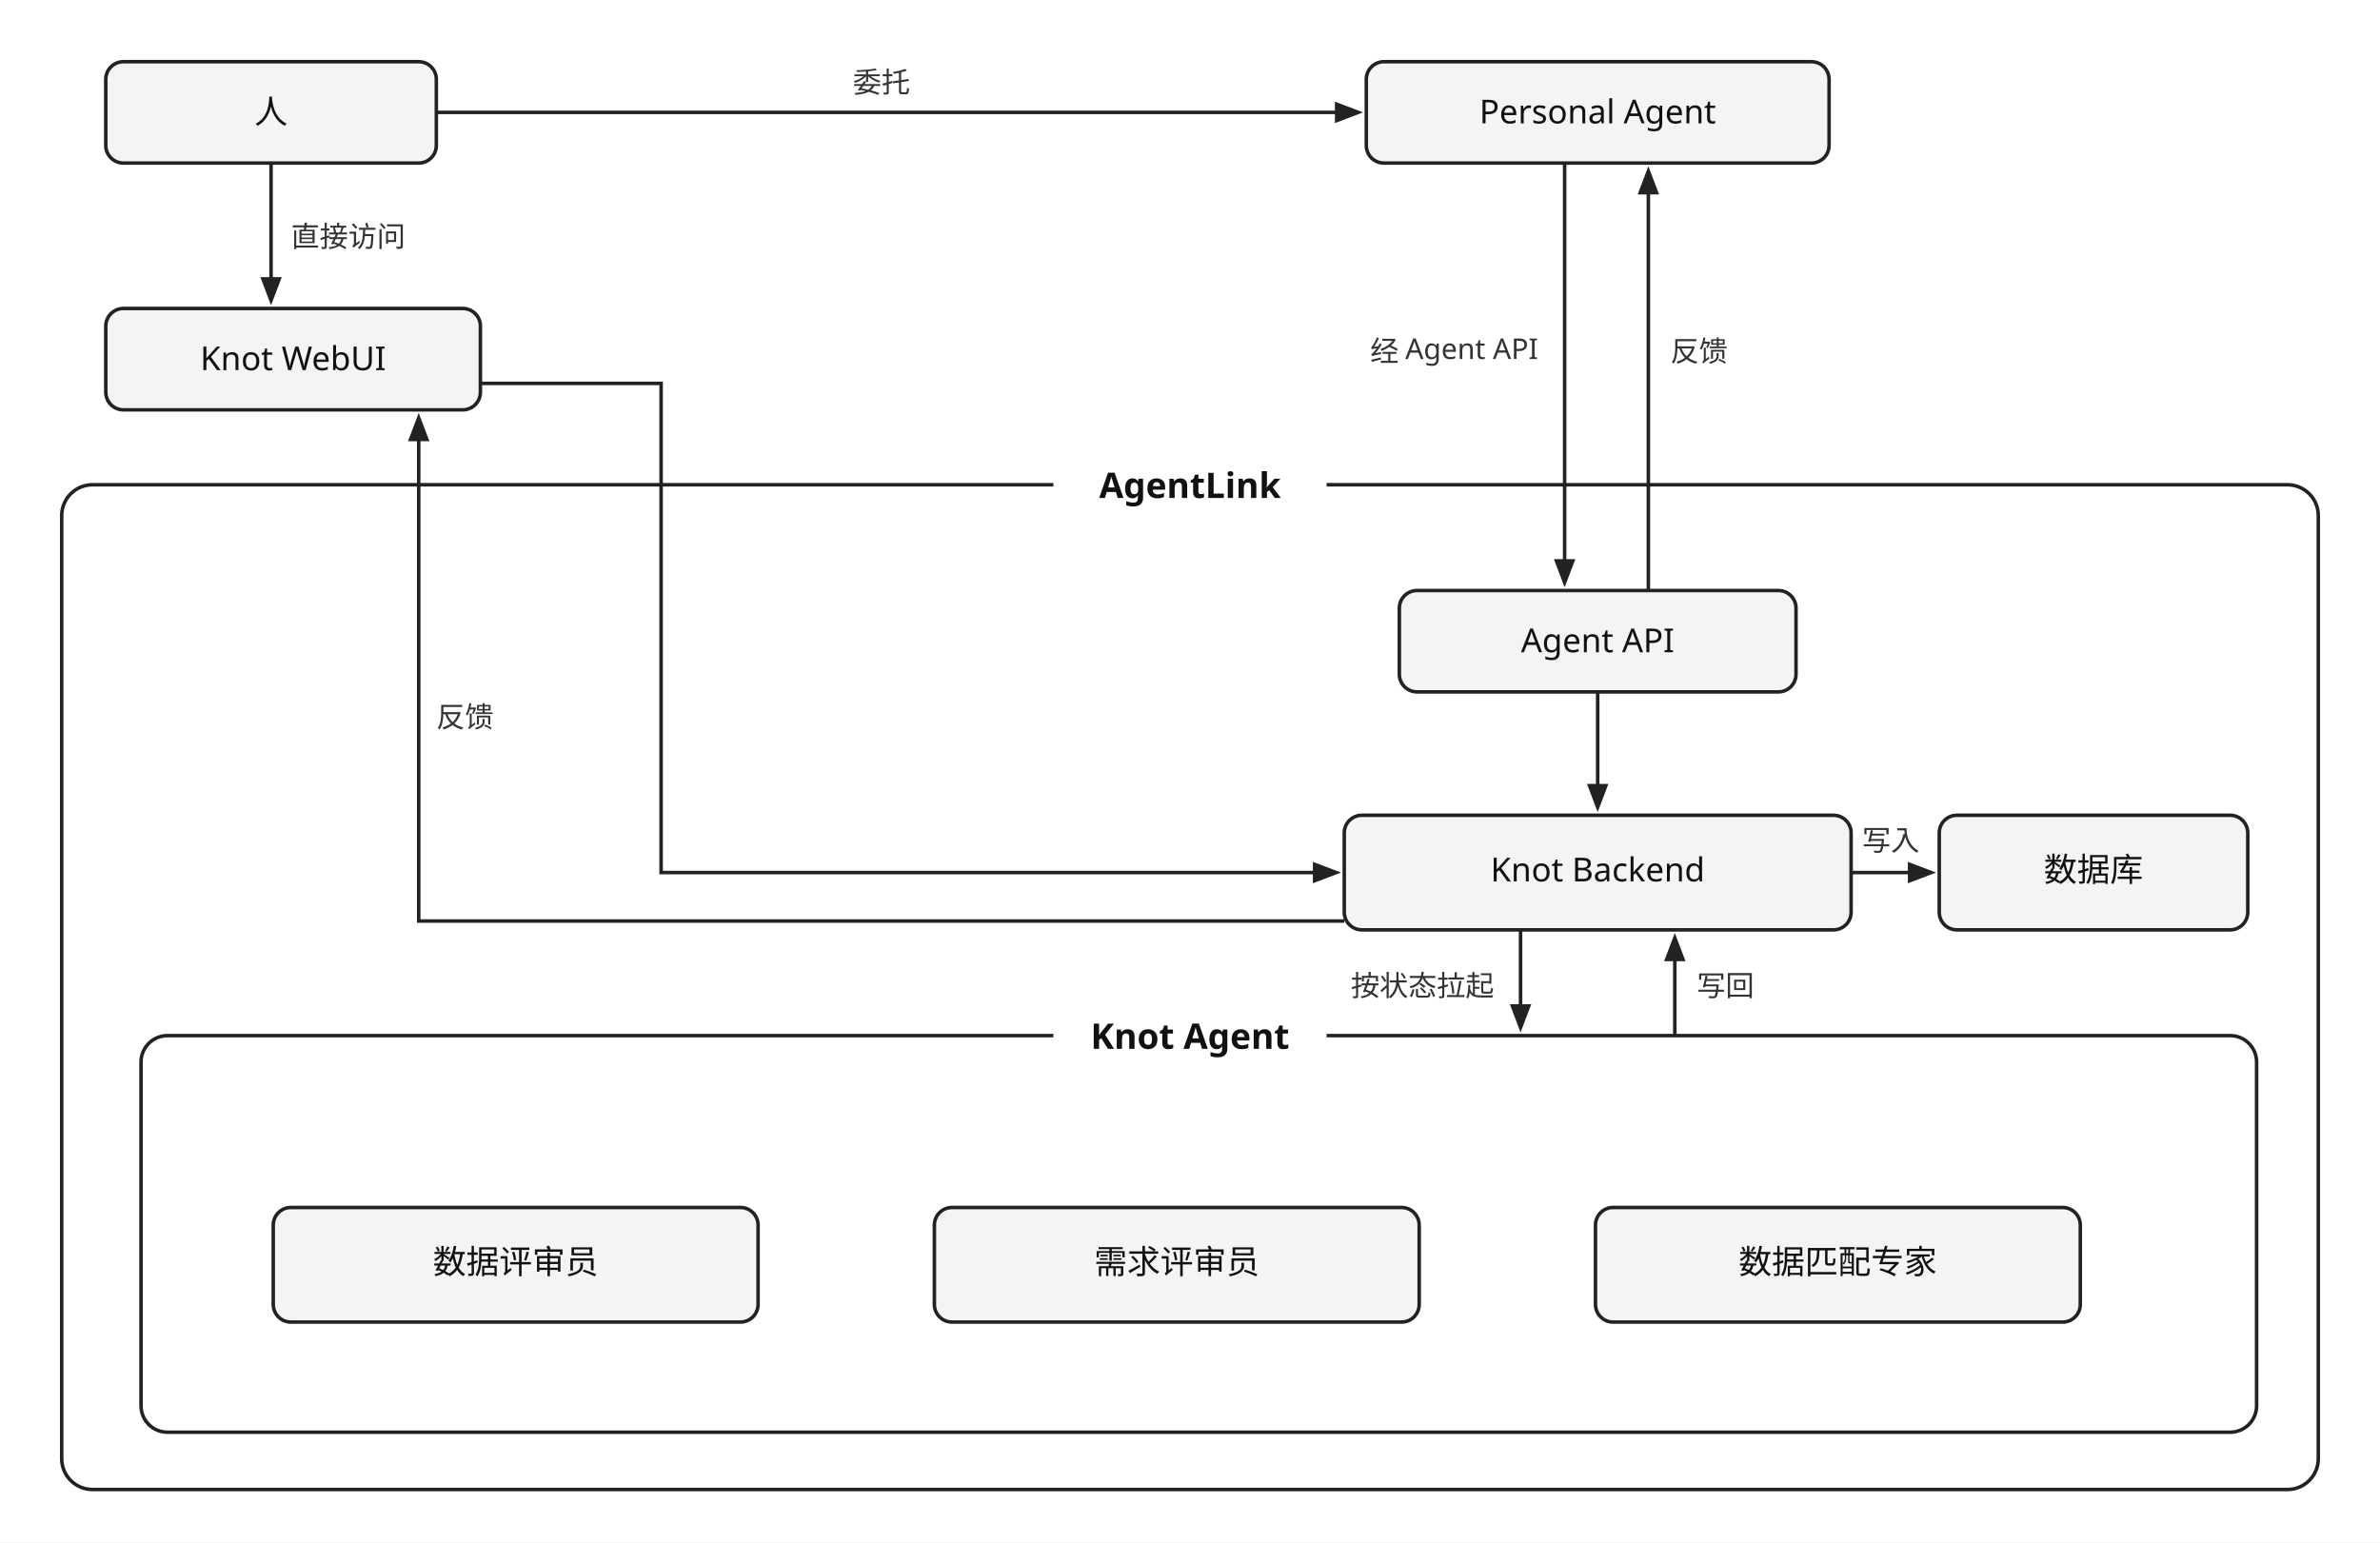
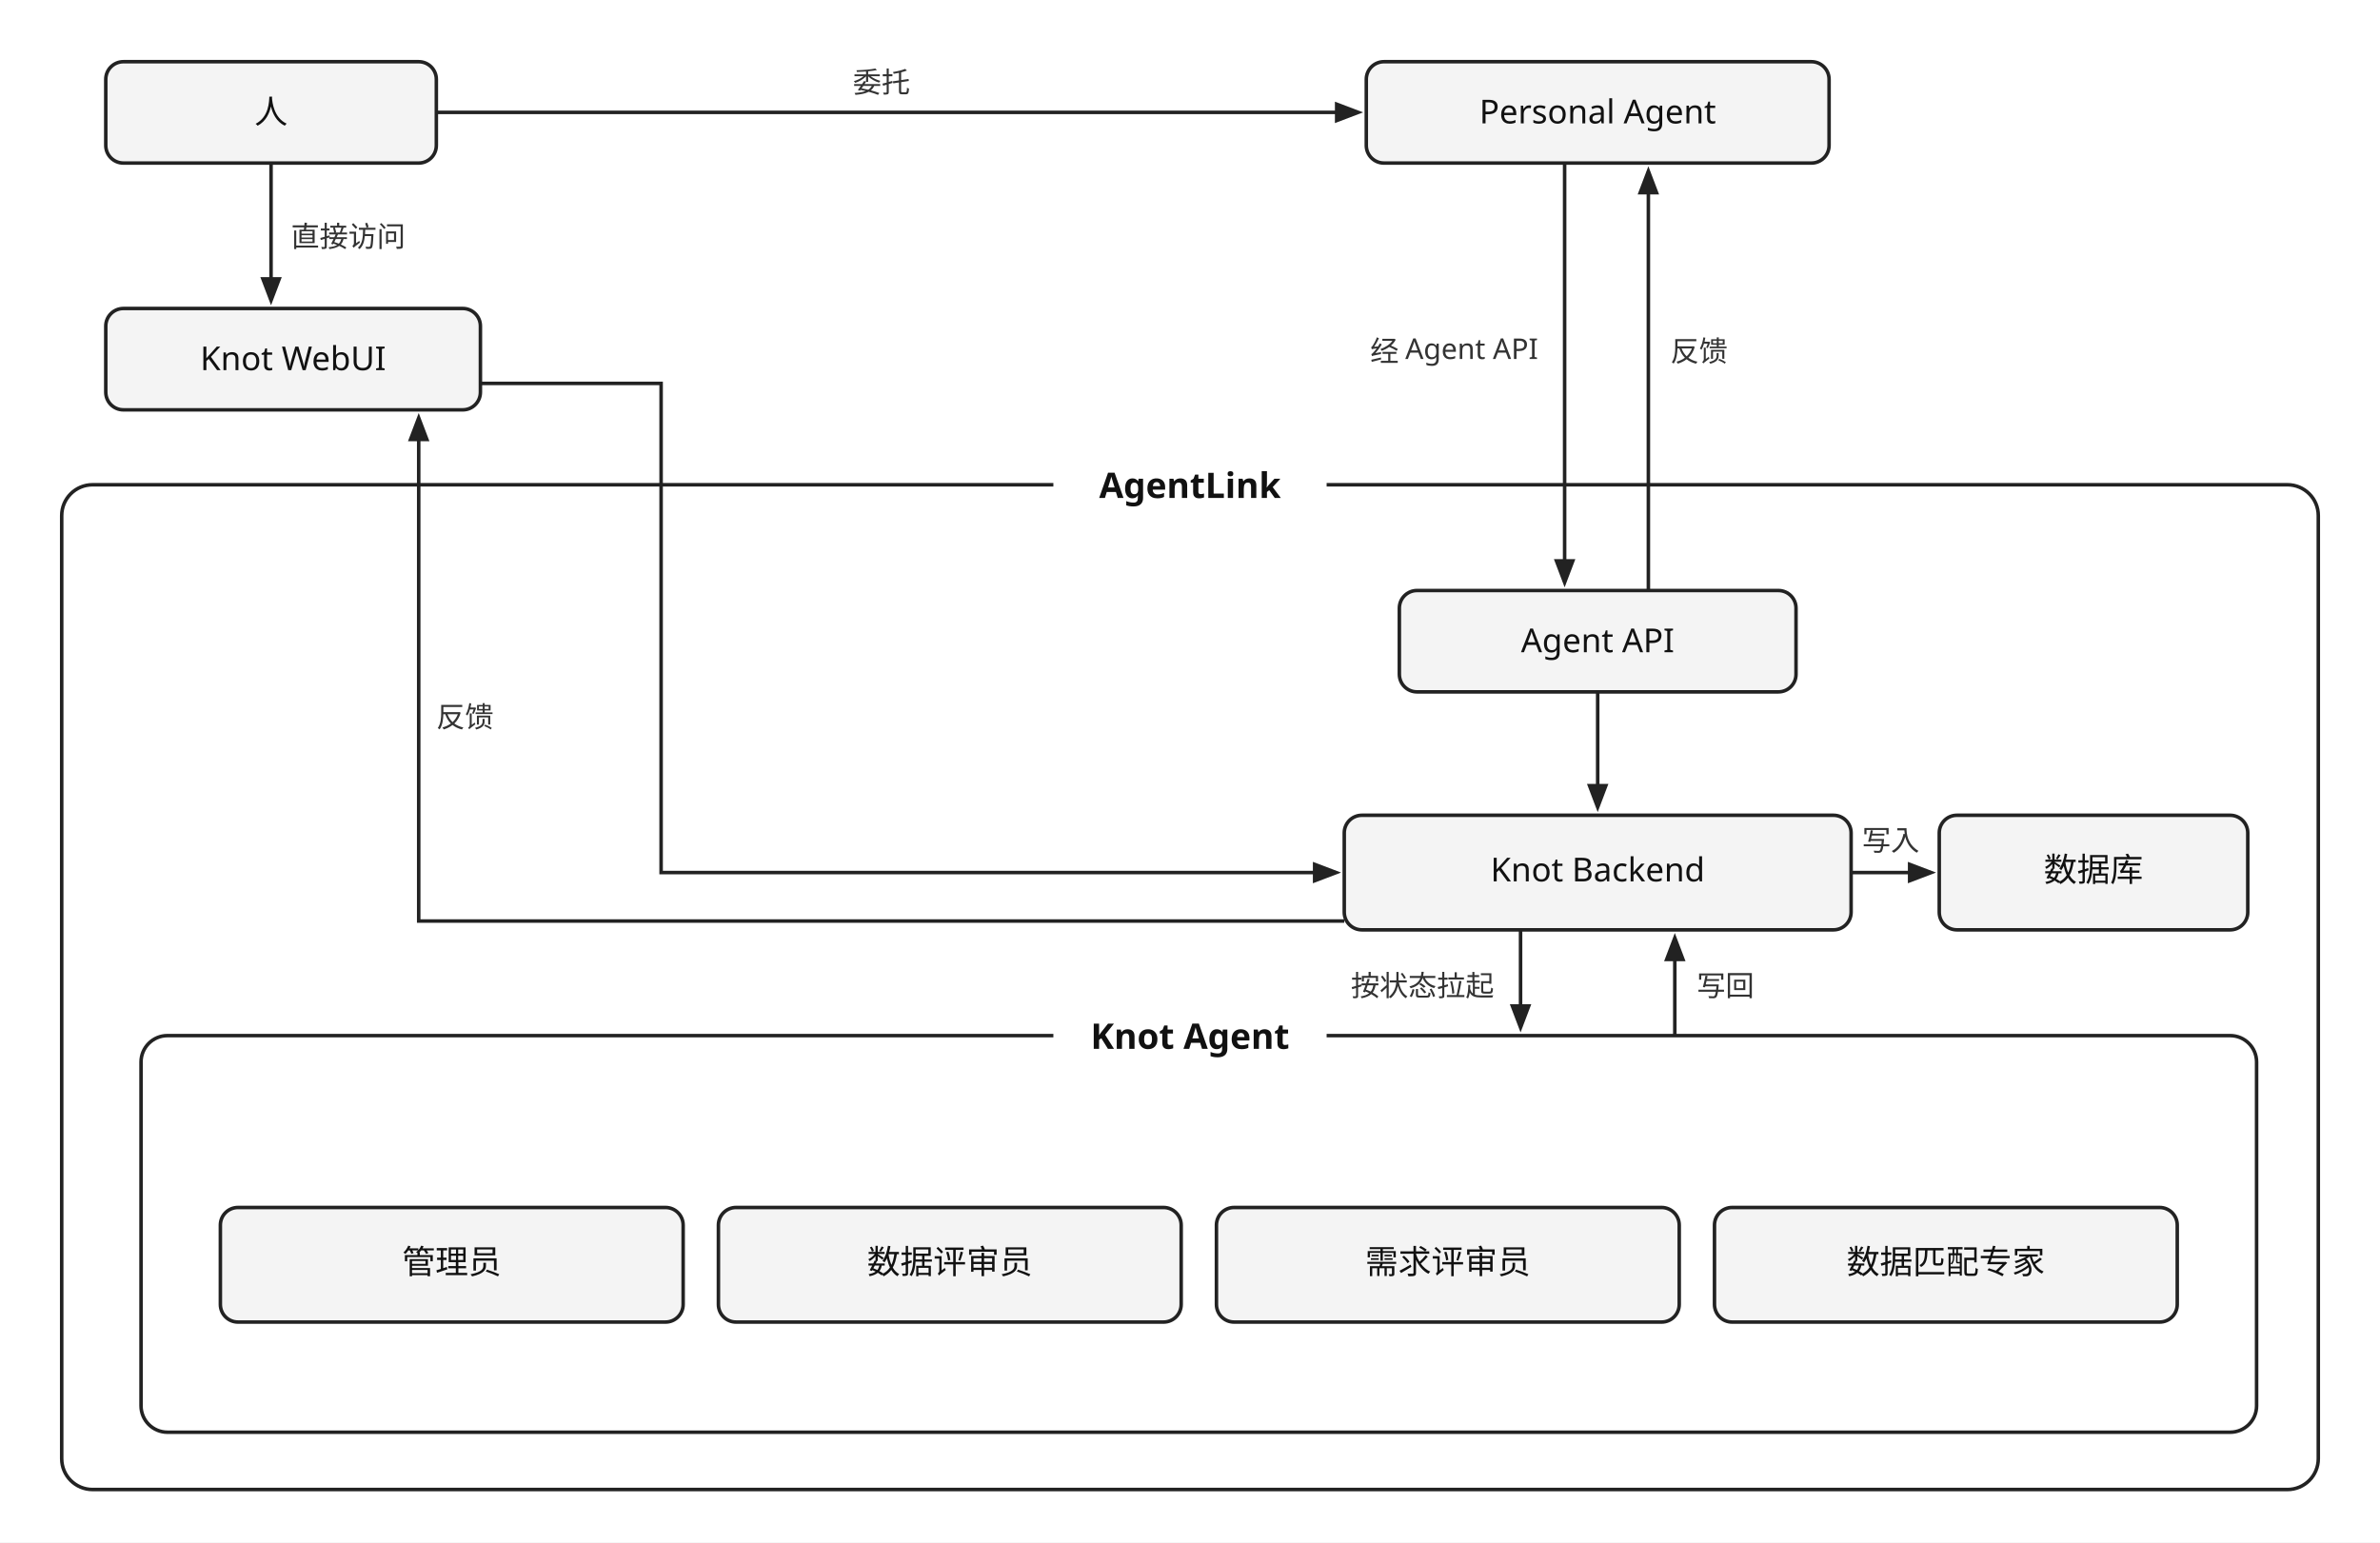
<svg xmlns="http://www.w3.org/2000/svg" width="1080" height="700" viewBox="0 0 1080 700">
  <defs>
    <marker id="arrow" viewBox="0 0 10 10" refX="8" refY="5" markerWidth="8" markerHeight="8" orient="auto">
      <path d="M 0 1.2 L 10 5 L 0 8.8 Z" fill="#222" />
    </marker>
  </defs>
  <rect width="1080" height="700" fill="#ffffff" />
  <rect x="28" y="220" width="1024" height="456" rx="14" fill="#ffffff" stroke="#222" stroke-width="1.6" />
  <rect x="64" y="470" width="960" height="180" rx="12" fill="#ffffff" stroke="#222" stroke-width="1.6" />
  <g font-family="PingFang SC, Hiragino Sans GB, sans-serif" fill="#111">
    <rect x="48" y="28" width="150" height="46" rx="8" fill="#f4f4f4" stroke="#222" stroke-width="1.6" />
    <text x="123" y="56" text-anchor="middle" font-size="15">人</text>
    <rect x="620" y="28" width="210" height="46" rx="8" fill="#f4f4f4" stroke="#222" stroke-width="1.6" />
    <text x="725" y="56" text-anchor="middle" font-size="15">Personal Agent</text>
    <rect x="48" y="140" width="170" height="46" rx="8" fill="#f4f4f4" stroke="#222" stroke-width="1.6" />
    <text x="133" y="168" text-anchor="middle" font-size="15">Knot WebUI</text>
    <rect x="635" y="268" width="180" height="46" rx="8" fill="#f4f4f4" stroke="#222" stroke-width="1.6" />
    <text x="725" y="296" text-anchor="middle" font-size="15">Agent API</text>
    <rect x="610" y="370" width="230" height="52" rx="8" fill="#f4f4f4" stroke="#222" stroke-width="1.6" />
    <text x="725" y="400" text-anchor="middle" font-size="15">Knot Backend</text>
    <rect x="880" y="370" width="140" height="52" rx="8" fill="#f4f4f4" stroke="#222" stroke-width="1.6" />
    <text x="950" y="400" text-anchor="middle" font-size="15">数据库</text>
-     <rect x="124" y="548" width="220" height="52" rx="8" fill="#f4f4f4" stroke="#222" stroke-width="1.6" />
-     <text x="234" y="578" text-anchor="middle" font-size="15">数据评审员</text>
-     <rect x="424" y="548" width="220" height="52" rx="8" fill="#f4f4f4" stroke="#222" stroke-width="1.6" />
-     <text x="534" y="578" text-anchor="middle" font-size="15">需求评审员</text>
-     <rect x="724" y="548" width="220" height="52" rx="8" fill="#f4f4f4" stroke="#222" stroke-width="1.6" />
-     <text x="834" y="578" text-anchor="middle" font-size="15">数据匹配专家</text>
+     <rect x="100" y="548" width="210" height="52" rx="8" fill="#f4f4f4" stroke="#222" stroke-width="1.6" />
+     <text x="205" y="578" text-anchor="middle" font-size="15">管理员</text>
+     <rect x="326" y="548" width="210" height="52" rx="8" fill="#f4f4f4" stroke="#222" stroke-width="1.6" />
+     <text x="431" y="578" text-anchor="middle" font-size="15">数据评审员</text>
+     <rect x="552" y="548" width="210" height="52" rx="8" fill="#f4f4f4" stroke="#222" stroke-width="1.6" />
+     <text x="657" y="578" text-anchor="middle" font-size="15">需求评审员</text>
+     <rect x="778" y="548" width="210" height="52" rx="8" fill="#f4f4f4" stroke="#222" stroke-width="1.6" />
+     <text x="883" y="578" text-anchor="middle" font-size="15">数据匹配专家</text>
    <rect x="478" y="208" width="124" height="24" fill="#ffffff" />
    <text x="540" y="226" text-anchor="middle" font-size="16" font-weight="600">AgentLink</text>
    <rect x="478" y="458" width="124" height="24" fill="#ffffff" />
    <text x="540" y="476" text-anchor="middle" font-size="16" font-weight="600">Knot Agent</text>
  </g>
  <g fill="none" stroke="#222" stroke-width="1.6" marker-end="url(#arrow)" font-family="PingFang SC, Hiragino Sans GB, sans-serif" font-size="13">
    <line x1="198" y1="51" x2="616" y2="51" />
    <line x1="123" y1="74" x2="123" y2="136" />
    <line x1="710" y1="74" x2="710" y2="264" />
    <line x1="748" y1="268" x2="748" y2="78" />
    <path d="M 218 174 H 300 V 396 H 606" />
    <path d="M 610 418 H 190 V 190" />
    <line x1="725" y1="314" x2="725" y2="366" />
    <line x1="840" y1="396" x2="876" y2="396" />
    <line x1="690" y1="422" x2="690" y2="466" />
    <line x1="760" y1="470" x2="760" y2="426" />
  </g>
  <g font-family="PingFang SC, Hiragino Sans GB, sans-serif" font-size="13" fill="#333">
    <text x="400" y="42" text-anchor="middle">委托</text>
    <text x="132" y="112">直接访问</text>
    <text x="698" y="164" text-anchor="end">经 Agent API</text>
    <text x="758" y="164">反馈</text>
    <text x="198" y="330">反馈</text>
    <text x="858" y="386" text-anchor="middle">写入</text>
    <text x="678" y="452" text-anchor="end">按状态拉起</text>
    <text x="770" y="452">写回</text>
  </g>
</svg>
